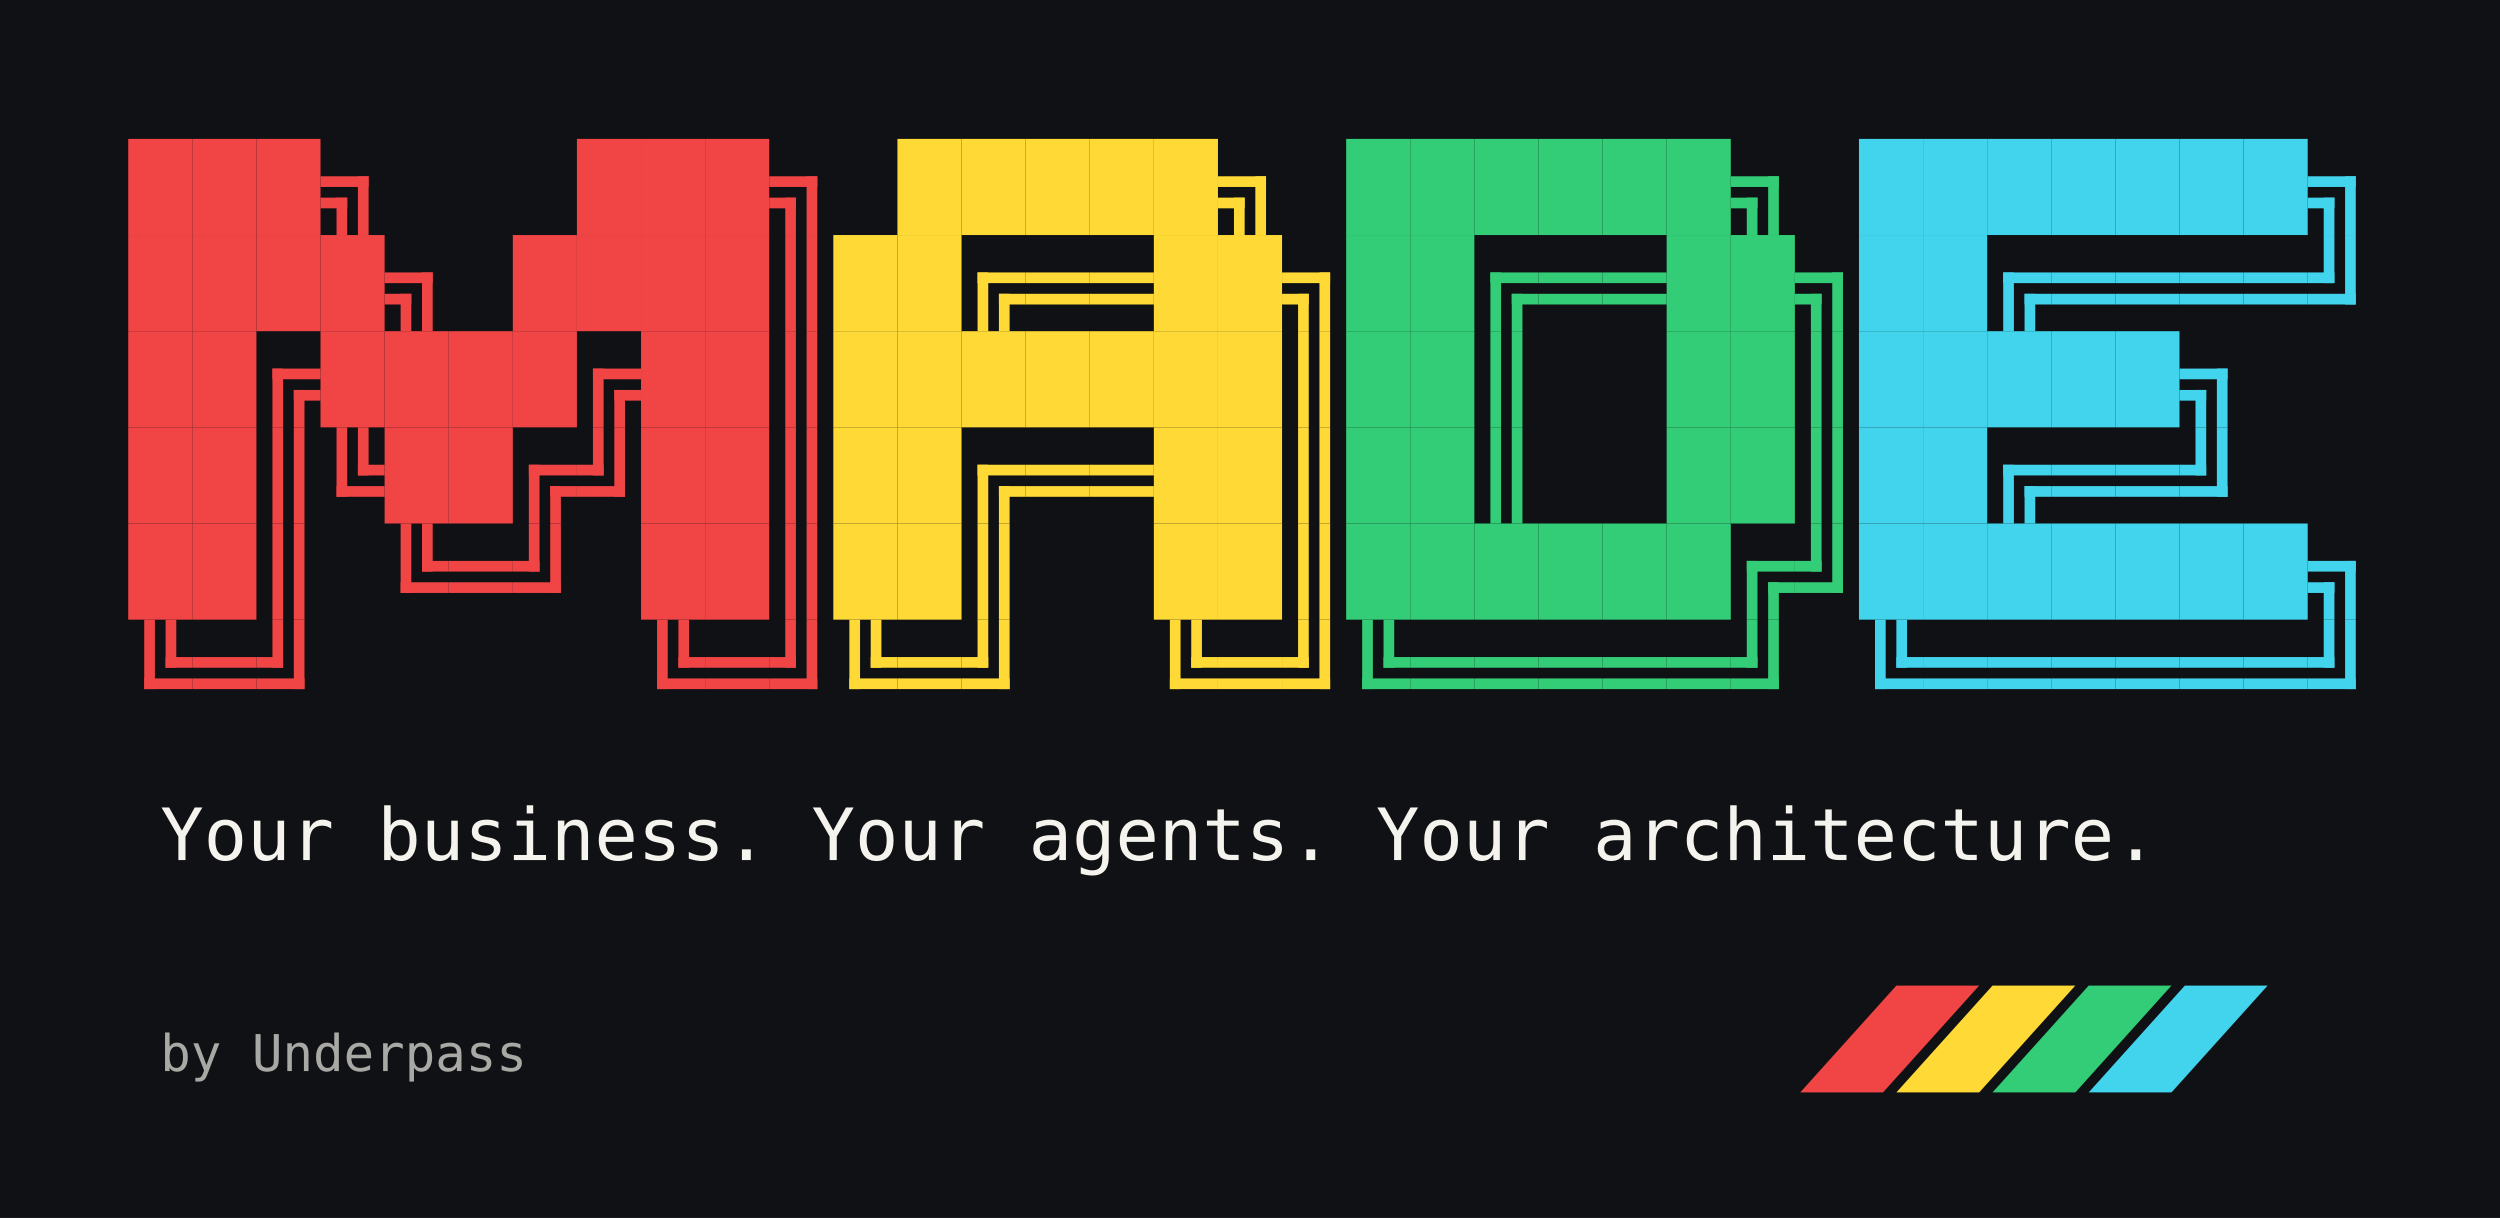
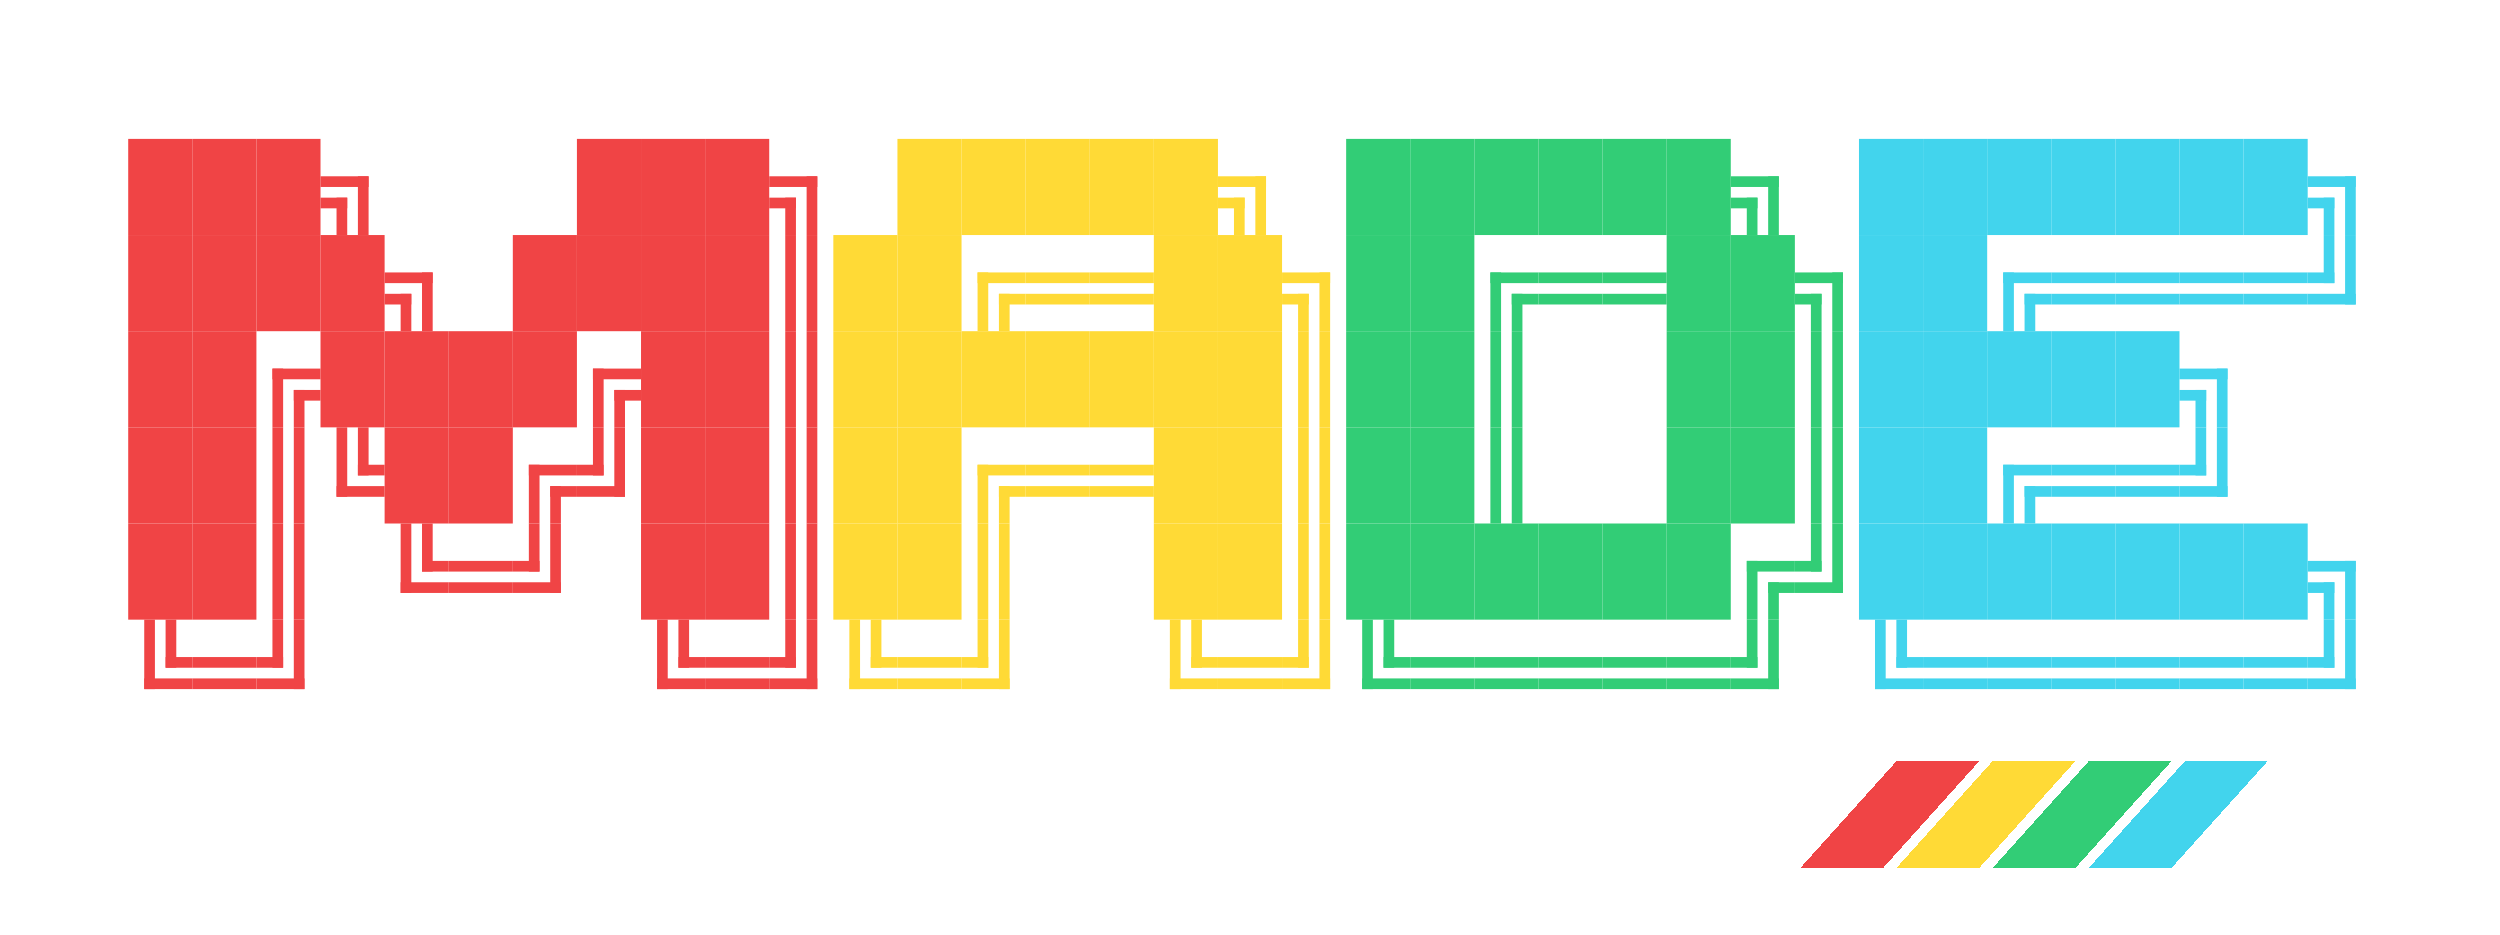
- <svg xmlns="http://www.w3.org/2000/svg" width="936" height="456" viewBox="0 0 936 456" role="img" aria-labelledby="title desc">
-   <rect width="936" height="456" fill="#101114" />
+ <svg xmlns="http://www.w3.org/2000/svg" width="936" height="350" viewBox="0 0 936 350" role="img" aria-labelledby="title desc">
  <rect x="48" y="52" width="24" height="36" fill="#f04445" />
  <rect x="72" y="52" width="24" height="36" fill="#f04445" />
  <rect x="96" y="52" width="24" height="36" fill="#f04445" />
  <rect x="120" y="66" width="18" height="4" fill="#f04445" />
  <rect x="134" y="66" width="4" height="22" fill="#f04445" />
  <rect x="120" y="74" width="10" height="4" fill="#f04445" />
  <rect x="126" y="74" width="4" height="14" fill="#f04445" />
  <rect x="216" y="52" width="24" height="36" fill="#f04445" />
  <rect x="240" y="52" width="24" height="36" fill="#f04445" />
  <rect x="264" y="52" width="24" height="36" fill="#f04445" />
  <rect x="288" y="66" width="18" height="4" fill="#f04445" />
  <rect x="302" y="66" width="4" height="22" fill="#f04445" />
  <rect x="288" y="74" width="10" height="4" fill="#f04445" />
  <rect x="294" y="74" width="4" height="14" fill="#f04445" />
  <rect x="336" y="52" width="24" height="36" fill="#ffda36" />
  <rect x="360" y="52" width="24" height="36" fill="#ffda36" />
  <rect x="384" y="52" width="24" height="36" fill="#ffda36" />
  <rect x="408" y="52" width="24" height="36" fill="#ffda36" />
  <rect x="432" y="52" width="24" height="36" fill="#ffda36" />
  <rect x="456" y="66" width="18" height="4" fill="#ffda36" />
  <rect x="470" y="66" width="4" height="22" fill="#ffda36" />
  <rect x="456" y="74" width="10" height="4" fill="#ffda36" />
  <rect x="462" y="74" width="4" height="14" fill="#ffda36" />
  <rect x="504" y="52" width="24" height="36" fill="#32cd76" />
  <rect x="528" y="52" width="24" height="36" fill="#32cd76" />
  <rect x="552" y="52" width="24" height="36" fill="#32cd76" />
  <rect x="576" y="52" width="24" height="36" fill="#32cd76" />
  <rect x="600" y="52" width="24" height="36" fill="#32cd76" />
  <rect x="624" y="52" width="24" height="36" fill="#32cd76" />
  <rect x="648" y="66" width="18" height="4" fill="#32cd76" />
  <rect x="662" y="66" width="4" height="22" fill="#32cd76" />
  <rect x="648" y="74" width="10" height="4" fill="#32cd76" />
  <rect x="654" y="74" width="4" height="14" fill="#32cd76" />
  <rect x="696" y="52" width="24" height="36" fill="#42d4ed" />
  <rect x="720" y="52" width="24" height="36" fill="#42d4ed" />
  <rect x="744" y="52" width="24" height="36" fill="#42d4ed" />
  <rect x="768" y="52" width="24" height="36" fill="#42d4ed" />
  <rect x="792" y="52" width="24" height="36" fill="#42d4ed" />
  <rect x="816" y="52" width="24" height="36" fill="#42d4ed" />
  <rect x="840" y="52" width="24" height="36" fill="#42d4ed" />
  <rect x="864" y="66" width="18" height="4" fill="#42d4ed" />
  <rect x="878" y="66" width="4" height="22" fill="#42d4ed" />
  <rect x="864" y="74" width="10" height="4" fill="#42d4ed" />
  <rect x="870" y="74" width="4" height="14" fill="#42d4ed" />
  <rect x="48" y="88" width="24" height="36" fill="#f04445" />
  <rect x="72" y="88" width="24" height="36" fill="#f04445" />
  <rect x="96" y="88" width="24" height="36" fill="#f04445" />
  <rect x="120" y="88" width="24" height="36" fill="#f04445" />
  <rect x="144" y="102" width="18" height="4" fill="#f04445" />
  <rect x="158" y="102" width="4" height="22" fill="#f04445" />
  <rect x="144" y="110" width="10" height="4" fill="#f04445" />
  <rect x="150" y="110" width="4" height="14" fill="#f04445" />
  <rect x="192" y="88" width="24" height="36" fill="#f04445" />
  <rect x="216" y="88" width="24" height="36" fill="#f04445" />
  <rect x="240" y="88" width="24" height="36" fill="#f04445" />
  <rect x="264" y="88" width="24" height="36" fill="#f04445" />
  <rect x="294" y="88" width="4" height="36" fill="#f04445" />
  <rect x="302" y="88" width="4" height="36" fill="#f04445" />
  <rect x="312" y="88" width="24" height="36" fill="#ffda36" />
  <rect x="336" y="88" width="24" height="36" fill="#ffda36" />
  <rect x="366" y="102" width="18" height="4" fill="#ffda36" />
  <rect x="366" y="102" width="4" height="22" fill="#ffda36" />
  <rect x="374" y="110" width="10" height="4" fill="#ffda36" />
  <rect x="374" y="110" width="4" height="14" fill="#ffda36" />
  <rect x="384" y="102" width="24" height="4" fill="#ffda36" />
  <rect x="384" y="110" width="24" height="4" fill="#ffda36" />
  <rect x="408" y="102" width="24" height="4" fill="#ffda36" />
  <rect x="408" y="110" width="24" height="4" fill="#ffda36" />
  <rect x="432" y="88" width="24" height="36" fill="#ffda36" />
  <rect x="456" y="88" width="24" height="36" fill="#ffda36" />
  <rect x="480" y="102" width="18" height="4" fill="#ffda36" />
  <rect x="494" y="102" width="4" height="22" fill="#ffda36" />
  <rect x="480" y="110" width="10" height="4" fill="#ffda36" />
  <rect x="486" y="110" width="4" height="14" fill="#ffda36" />
  <rect x="504" y="88" width="24" height="36" fill="#32cd76" />
  <rect x="528" y="88" width="24" height="36" fill="#32cd76" />
  <rect x="558" y="102" width="18" height="4" fill="#32cd76" />
  <rect x="558" y="102" width="4" height="22" fill="#32cd76" />
  <rect x="566" y="110" width="10" height="4" fill="#32cd76" />
  <rect x="566" y="110" width="4" height="14" fill="#32cd76" />
  <rect x="576" y="102" width="24" height="4" fill="#32cd76" />
  <rect x="576" y="110" width="24" height="4" fill="#32cd76" />
  <rect x="600" y="102" width="24" height="4" fill="#32cd76" />
  <rect x="600" y="110" width="24" height="4" fill="#32cd76" />
  <rect x="624" y="88" width="24" height="36" fill="#32cd76" />
  <rect x="648" y="88" width="24" height="36" fill="#32cd76" />
  <rect x="672" y="102" width="18" height="4" fill="#32cd76" />
  <rect x="686" y="102" width="4" height="22" fill="#32cd76" />
  <rect x="672" y="110" width="10" height="4" fill="#32cd76" />
  <rect x="678" y="110" width="4" height="14" fill="#32cd76" />
  <rect x="696" y="88" width="24" height="36" fill="#42d4ed" />
  <rect x="720" y="88" width="24" height="36" fill="#42d4ed" />
  <rect x="750" y="102" width="18" height="4" fill="#42d4ed" />
  <rect x="750" y="102" width="4" height="22" fill="#42d4ed" />
  <rect x="758" y="110" width="10" height="4" fill="#42d4ed" />
  <rect x="758" y="110" width="4" height="14" fill="#42d4ed" />
  <rect x="768" y="102" width="24" height="4" fill="#42d4ed" />
  <rect x="768" y="110" width="24" height="4" fill="#42d4ed" />
  <rect x="792" y="102" width="24" height="4" fill="#42d4ed" />
  <rect x="792" y="110" width="24" height="4" fill="#42d4ed" />
  <rect x="816" y="102" width="24" height="4" fill="#42d4ed" />
  <rect x="816" y="110" width="24" height="4" fill="#42d4ed" />
  <rect x="840" y="102" width="24" height="4" fill="#42d4ed" />
  <rect x="840" y="110" width="24" height="4" fill="#42d4ed" />
  <rect x="878" y="88" width="4" height="26" fill="#42d4ed" />
  <rect x="864" y="110" width="18" height="4" fill="#42d4ed" />
  <rect x="870" y="88" width="4" height="18" fill="#42d4ed" />
  <rect x="864" y="102" width="10" height="4" fill="#42d4ed" />
  <rect x="48" y="124" width="24" height="36" fill="#f04445" />
  <rect x="72" y="124" width="24" height="36" fill="#f04445" />
  <rect x="102" y="138" width="18" height="4" fill="#f04445" />
  <rect x="102" y="138" width="4" height="22" fill="#f04445" />
  <rect x="110" y="146" width="10" height="4" fill="#f04445" />
  <rect x="110" y="146" width="4" height="14" fill="#f04445" />
  <rect x="120" y="124" width="24" height="36" fill="#f04445" />
  <rect x="144" y="124" width="24" height="36" fill="#f04445" />
  <rect x="168" y="124" width="24" height="36" fill="#f04445" />
  <rect x="192" y="124" width="24" height="36" fill="#f04445" />
  <rect x="222" y="138" width="18" height="4" fill="#f04445" />
  <rect x="222" y="138" width="4" height="22" fill="#f04445" />
  <rect x="230" y="146" width="10" height="4" fill="#f04445" />
  <rect x="230" y="146" width="4" height="14" fill="#f04445" />
  <rect x="240" y="124" width="24" height="36" fill="#f04445" />
  <rect x="264" y="124" width="24" height="36" fill="#f04445" />
  <rect x="294" y="124" width="4" height="36" fill="#f04445" />
  <rect x="302" y="124" width="4" height="36" fill="#f04445" />
  <rect x="312" y="124" width="24" height="36" fill="#ffda36" />
  <rect x="336" y="124" width="24" height="36" fill="#ffda36" />
  <rect x="360" y="124" width="24" height="36" fill="#ffda36" />
  <rect x="384" y="124" width="24" height="36" fill="#ffda36" />
  <rect x="408" y="124" width="24" height="36" fill="#ffda36" />
  <rect x="432" y="124" width="24" height="36" fill="#ffda36" />
  <rect x="456" y="124" width="24" height="36" fill="#ffda36" />
  <rect x="486" y="124" width="4" height="36" fill="#ffda36" />
  <rect x="494" y="124" width="4" height="36" fill="#ffda36" />
  <rect x="504" y="124" width="24" height="36" fill="#32cd76" />
  <rect x="528" y="124" width="24" height="36" fill="#32cd76" />
  <rect x="558" y="124" width="4" height="36" fill="#32cd76" />
  <rect x="566" y="124" width="4" height="36" fill="#32cd76" />
  <rect x="624" y="124" width="24" height="36" fill="#32cd76" />
  <rect x="648" y="124" width="24" height="36" fill="#32cd76" />
  <rect x="678" y="124" width="4" height="36" fill="#32cd76" />
  <rect x="686" y="124" width="4" height="36" fill="#32cd76" />
  <rect x="696" y="124" width="24" height="36" fill="#42d4ed" />
  <rect x="720" y="124" width="24" height="36" fill="#42d4ed" />
  <rect x="744" y="124" width="24" height="36" fill="#42d4ed" />
  <rect x="768" y="124" width="24" height="36" fill="#42d4ed" />
  <rect x="792" y="124" width="24" height="36" fill="#42d4ed" />
  <rect x="816" y="138" width="18" height="4" fill="#42d4ed" />
  <rect x="830" y="138" width="4" height="22" fill="#42d4ed" />
  <rect x="816" y="146" width="10" height="4" fill="#42d4ed" />
  <rect x="822" y="146" width="4" height="14" fill="#42d4ed" />
  <rect x="48" y="160" width="24" height="36" fill="#f04445" />
  <rect x="72" y="160" width="24" height="36" fill="#f04445" />
  <rect x="102" y="160" width="4" height="36" fill="#f04445" />
  <rect x="110" y="160" width="4" height="36" fill="#f04445" />
  <rect x="126" y="160" width="4" height="26" fill="#f04445" />
  <rect x="126" y="182" width="18" height="4" fill="#f04445" />
  <rect x="134" y="160" width="4" height="18" fill="#f04445" />
  <rect x="134" y="174" width="10" height="4" fill="#f04445" />
  <rect x="144" y="160" width="24" height="36" fill="#f04445" />
  <rect x="168" y="160" width="24" height="36" fill="#f04445" />
  <rect x="198" y="174" width="18" height="4" fill="#f04445" />
  <rect x="198" y="174" width="4" height="22" fill="#f04445" />
  <rect x="206" y="182" width="10" height="4" fill="#f04445" />
  <rect x="206" y="182" width="4" height="14" fill="#f04445" />
  <rect x="230" y="160" width="4" height="26" fill="#f04445" />
  <rect x="216" y="182" width="18" height="4" fill="#f04445" />
  <rect x="222" y="160" width="4" height="18" fill="#f04445" />
  <rect x="216" y="174" width="10" height="4" fill="#f04445" />
  <rect x="240" y="160" width="24" height="36" fill="#f04445" />
  <rect x="264" y="160" width="24" height="36" fill="#f04445" />
  <rect x="294" y="160" width="4" height="36" fill="#f04445" />
  <rect x="302" y="160" width="4" height="36" fill="#f04445" />
  <rect x="312" y="160" width="24" height="36" fill="#ffda36" />
  <rect x="336" y="160" width="24" height="36" fill="#ffda36" />
  <rect x="366" y="174" width="18" height="4" fill="#ffda36" />
  <rect x="366" y="174" width="4" height="22" fill="#ffda36" />
  <rect x="374" y="182" width="10" height="4" fill="#ffda36" />
  <rect x="374" y="182" width="4" height="14" fill="#ffda36" />
  <rect x="384" y="174" width="24" height="4" fill="#ffda36" />
  <rect x="384" y="182" width="24" height="4" fill="#ffda36" />
  <rect x="408" y="174" width="24" height="4" fill="#ffda36" />
  <rect x="408" y="182" width="24" height="4" fill="#ffda36" />
  <rect x="432" y="160" width="24" height="36" fill="#ffda36" />
  <rect x="456" y="160" width="24" height="36" fill="#ffda36" />
  <rect x="486" y="160" width="4" height="36" fill="#ffda36" />
  <rect x="494" y="160" width="4" height="36" fill="#ffda36" />
  <rect x="504" y="160" width="24" height="36" fill="#32cd76" />
  <rect x="528" y="160" width="24" height="36" fill="#32cd76" />
  <rect x="558" y="160" width="4" height="36" fill="#32cd76" />
  <rect x="566" y="160" width="4" height="36" fill="#32cd76" />
  <rect x="624" y="160" width="24" height="36" fill="#32cd76" />
  <rect x="648" y="160" width="24" height="36" fill="#32cd76" />
  <rect x="678" y="160" width="4" height="36" fill="#32cd76" />
  <rect x="686" y="160" width="4" height="36" fill="#32cd76" />
  <rect x="696" y="160" width="24" height="36" fill="#42d4ed" />
  <rect x="720" y="160" width="24" height="36" fill="#42d4ed" />
  <rect x="750" y="174" width="18" height="4" fill="#42d4ed" />
  <rect x="750" y="174" width="4" height="22" fill="#42d4ed" />
  <rect x="758" y="182" width="10" height="4" fill="#42d4ed" />
  <rect x="758" y="182" width="4" height="14" fill="#42d4ed" />
  <rect x="768" y="174" width="24" height="4" fill="#42d4ed" />
  <rect x="768" y="182" width="24" height="4" fill="#42d4ed" />
  <rect x="792" y="174" width="24" height="4" fill="#42d4ed" />
  <rect x="792" y="182" width="24" height="4" fill="#42d4ed" />
  <rect x="830" y="160" width="4" height="26" fill="#42d4ed" />
  <rect x="816" y="182" width="18" height="4" fill="#42d4ed" />
  <rect x="822" y="160" width="4" height="18" fill="#42d4ed" />
  <rect x="816" y="174" width="10" height="4" fill="#42d4ed" />
  <rect x="48" y="196" width="24" height="36" fill="#f04445" />
  <rect x="72" y="196" width="24" height="36" fill="#f04445" />
  <rect x="102" y="196" width="4" height="36" fill="#f04445" />
  <rect x="110" y="196" width="4" height="36" fill="#f04445" />
  <rect x="150" y="196" width="4" height="26" fill="#f04445" />
  <rect x="150" y="218" width="18" height="4" fill="#f04445" />
  <rect x="158" y="196" width="4" height="18" fill="#f04445" />
  <rect x="158" y="210" width="10" height="4" fill="#f04445" />
  <rect x="168" y="210" width="24" height="4" fill="#f04445" />
  <rect x="168" y="218" width="24" height="4" fill="#f04445" />
  <rect x="206" y="196" width="4" height="26" fill="#f04445" />
  <rect x="192" y="218" width="18" height="4" fill="#f04445" />
  <rect x="198" y="196" width="4" height="18" fill="#f04445" />
  <rect x="192" y="210" width="10" height="4" fill="#f04445" />
  <rect x="240" y="196" width="24" height="36" fill="#f04445" />
  <rect x="264" y="196" width="24" height="36" fill="#f04445" />
  <rect x="294" y="196" width="4" height="36" fill="#f04445" />
  <rect x="302" y="196" width="4" height="36" fill="#f04445" />
  <rect x="312" y="196" width="24" height="36" fill="#ffda36" />
  <rect x="336" y="196" width="24" height="36" fill="#ffda36" />
  <rect x="366" y="196" width="4" height="36" fill="#ffda36" />
  <rect x="374" y="196" width="4" height="36" fill="#ffda36" />
  <rect x="432" y="196" width="24" height="36" fill="#ffda36" />
  <rect x="456" y="196" width="24" height="36" fill="#ffda36" />
  <rect x="486" y="196" width="4" height="36" fill="#ffda36" />
  <rect x="494" y="196" width="4" height="36" fill="#ffda36" />
  <rect x="504" y="196" width="24" height="36" fill="#32cd76" />
  <rect x="528" y="196" width="24" height="36" fill="#32cd76" />
  <rect x="552" y="196" width="24" height="36" fill="#32cd76" />
  <rect x="576" y="196" width="24" height="36" fill="#32cd76" />
  <rect x="600" y="196" width="24" height="36" fill="#32cd76" />
  <rect x="624" y="196" width="24" height="36" fill="#32cd76" />
  <rect x="654" y="210" width="18" height="4" fill="#32cd76" />
  <rect x="654" y="210" width="4" height="22" fill="#32cd76" />
  <rect x="662" y="218" width="10" height="4" fill="#32cd76" />
  <rect x="662" y="218" width="4" height="14" fill="#32cd76" />
  <rect x="686" y="196" width="4" height="26" fill="#32cd76" />
  <rect x="672" y="218" width="18" height="4" fill="#32cd76" />
  <rect x="678" y="196" width="4" height="18" fill="#32cd76" />
  <rect x="672" y="210" width="10" height="4" fill="#32cd76" />
  <rect x="696" y="196" width="24" height="36" fill="#42d4ed" />
  <rect x="720" y="196" width="24" height="36" fill="#42d4ed" />
  <rect x="744" y="196" width="24" height="36" fill="#42d4ed" />
  <rect x="768" y="196" width="24" height="36" fill="#42d4ed" />
  <rect x="792" y="196" width="24" height="36" fill="#42d4ed" />
  <rect x="816" y="196" width="24" height="36" fill="#42d4ed" />
  <rect x="840" y="196" width="24" height="36" fill="#42d4ed" />
  <rect x="864" y="210" width="18" height="4" fill="#42d4ed" />
  <rect x="878" y="210" width="4" height="22" fill="#42d4ed" />
  <rect x="864" y="218" width="10" height="4" fill="#42d4ed" />
  <rect x="870" y="218" width="4" height="14" fill="#42d4ed" />
  <rect x="54" y="232" width="4" height="26" fill="#f04445" />
  <rect x="54" y="254" width="18" height="4" fill="#f04445" />
  <rect x="62" y="232" width="4" height="18" fill="#f04445" />
  <rect x="62" y="246" width="10" height="4" fill="#f04445" />
  <rect x="72" y="246" width="24" height="4" fill="#f04445" />
  <rect x="72" y="254" width="24" height="4" fill="#f04445" />
  <rect x="110" y="232" width="4" height="26" fill="#f04445" />
  <rect x="96" y="254" width="18" height="4" fill="#f04445" />
  <rect x="102" y="232" width="4" height="18" fill="#f04445" />
  <rect x="96" y="246" width="10" height="4" fill="#f04445" />
  <rect x="246" y="232" width="4" height="26" fill="#f04445" />
  <rect x="246" y="254" width="18" height="4" fill="#f04445" />
  <rect x="254" y="232" width="4" height="18" fill="#f04445" />
  <rect x="254" y="246" width="10" height="4" fill="#f04445" />
  <rect x="264" y="246" width="24" height="4" fill="#f04445" />
  <rect x="264" y="254" width="24" height="4" fill="#f04445" />
  <rect x="302" y="232" width="4" height="26" fill="#f04445" />
  <rect x="288" y="254" width="18" height="4" fill="#f04445" />
  <rect x="294" y="232" width="4" height="18" fill="#f04445" />
  <rect x="288" y="246" width="10" height="4" fill="#f04445" />
  <rect x="318" y="232" width="4" height="26" fill="#ffda36" />
  <rect x="318" y="254" width="18" height="4" fill="#ffda36" />
  <rect x="326" y="232" width="4" height="18" fill="#ffda36" />
  <rect x="326" y="246" width="10" height="4" fill="#ffda36" />
  <rect x="336" y="246" width="24" height="4" fill="#ffda36" />
  <rect x="336" y="254" width="24" height="4" fill="#ffda36" />
  <rect x="374" y="232" width="4" height="26" fill="#ffda36" />
  <rect x="360" y="254" width="18" height="4" fill="#ffda36" />
  <rect x="366" y="232" width="4" height="18" fill="#ffda36" />
  <rect x="360" y="246" width="10" height="4" fill="#ffda36" />
  <rect x="438" y="232" width="4" height="26" fill="#ffda36" />
  <rect x="438" y="254" width="18" height="4" fill="#ffda36" />
  <rect x="446" y="232" width="4" height="18" fill="#ffda36" />
  <rect x="446" y="246" width="10" height="4" fill="#ffda36" />
  <rect x="456" y="246" width="24" height="4" fill="#ffda36" />
  <rect x="456" y="254" width="24" height="4" fill="#ffda36" />
  <rect x="494" y="232" width="4" height="26" fill="#ffda36" />
  <rect x="480" y="254" width="18" height="4" fill="#ffda36" />
  <rect x="486" y="232" width="4" height="18" fill="#ffda36" />
  <rect x="480" y="246" width="10" height="4" fill="#ffda36" />
  <rect x="510" y="232" width="4" height="26" fill="#32cd76" />
  <rect x="510" y="254" width="18" height="4" fill="#32cd76" />
  <rect x="518" y="232" width="4" height="18" fill="#32cd76" />
  <rect x="518" y="246" width="10" height="4" fill="#32cd76" />
  <rect x="528" y="246" width="24" height="4" fill="#32cd76" />
  <rect x="528" y="254" width="24" height="4" fill="#32cd76" />
  <rect x="552" y="246" width="24" height="4" fill="#32cd76" />
  <rect x="552" y="254" width="24" height="4" fill="#32cd76" />
  <rect x="576" y="246" width="24" height="4" fill="#32cd76" />
  <rect x="576" y="254" width="24" height="4" fill="#32cd76" />
  <rect x="600" y="246" width="24" height="4" fill="#32cd76" />
  <rect x="600" y="254" width="24" height="4" fill="#32cd76" />
  <rect x="624" y="246" width="24" height="4" fill="#32cd76" />
  <rect x="624" y="254" width="24" height="4" fill="#32cd76" />
  <rect x="662" y="232" width="4" height="26" fill="#32cd76" />
  <rect x="648" y="254" width="18" height="4" fill="#32cd76" />
  <rect x="654" y="232" width="4" height="18" fill="#32cd76" />
  <rect x="648" y="246" width="10" height="4" fill="#32cd76" />
  <rect x="702" y="232" width="4" height="26" fill="#42d4ed" />
  <rect x="702" y="254" width="18" height="4" fill="#42d4ed" />
  <rect x="710" y="232" width="4" height="18" fill="#42d4ed" />
  <rect x="710" y="246" width="10" height="4" fill="#42d4ed" />
  <rect x="720" y="246" width="24" height="4" fill="#42d4ed" />
  <rect x="720" y="254" width="24" height="4" fill="#42d4ed" />
  <rect x="744" y="246" width="24" height="4" fill="#42d4ed" />
  <rect x="744" y="254" width="24" height="4" fill="#42d4ed" />
  <rect x="768" y="246" width="24" height="4" fill="#42d4ed" />
  <rect x="768" y="254" width="24" height="4" fill="#42d4ed" />
  <rect x="792" y="246" width="24" height="4" fill="#42d4ed" />
  <rect x="792" y="254" width="24" height="4" fill="#42d4ed" />
  <rect x="816" y="246" width="24" height="4" fill="#42d4ed" />
  <rect x="816" y="254" width="24" height="4" fill="#42d4ed" />
  <rect x="840" y="246" width="24" height="4" fill="#42d4ed" />
  <rect x="840" y="254" width="24" height="4" fill="#42d4ed" />
  <rect x="878" y="232" width="4" height="26" fill="#42d4ed" />
  <rect x="864" y="254" width="18" height="4" fill="#42d4ed" />
  <rect x="870" y="232" width="4" height="18" fill="#42d4ed" />
  <rect x="864" y="246" width="10" height="4" fill="#42d4ed" />
-   <text x="60" y="401" font-family="DejaVu Sans Mono,monospace" font-size="19" fill="#a8a8a4">by Underpass</text>
-   <polygon points="674,409 710,369 741,369 705,409" fill="#f04445" />
-   <polygon points="710,409 746,369 777,369 741,409" fill="#ffda36" />
-   <polygon points="746,409 782,369 813,369 777,409" fill="#32cd76" />
-   <polygon points="782,409 818,369 849,369 813,409" fill="#42d4ed" />
-   <text x="60" y="322" font-family="DejaVu Sans Mono,monospace" font-size="27" fill="#f4f3ed">Your business. Your agents. Your architecture.</text>
+   <g shape-rendering="crispEdges" transform="translate(674 285)" aria-hidden="true">
+     <polygon points="0,40 36,0 67,0 31,40" fill="#f04445" />
+     <polygon points="36,40 72,0 103,0 67,40" fill="#ffda36" />
+     <polygon points="72,40 108,0 139,0 103,40" fill="#32cd76" />
+     <polygon points="108,40 144,0 175,0 139,40" fill="#42d4ed" />
+   </g>
</svg>
